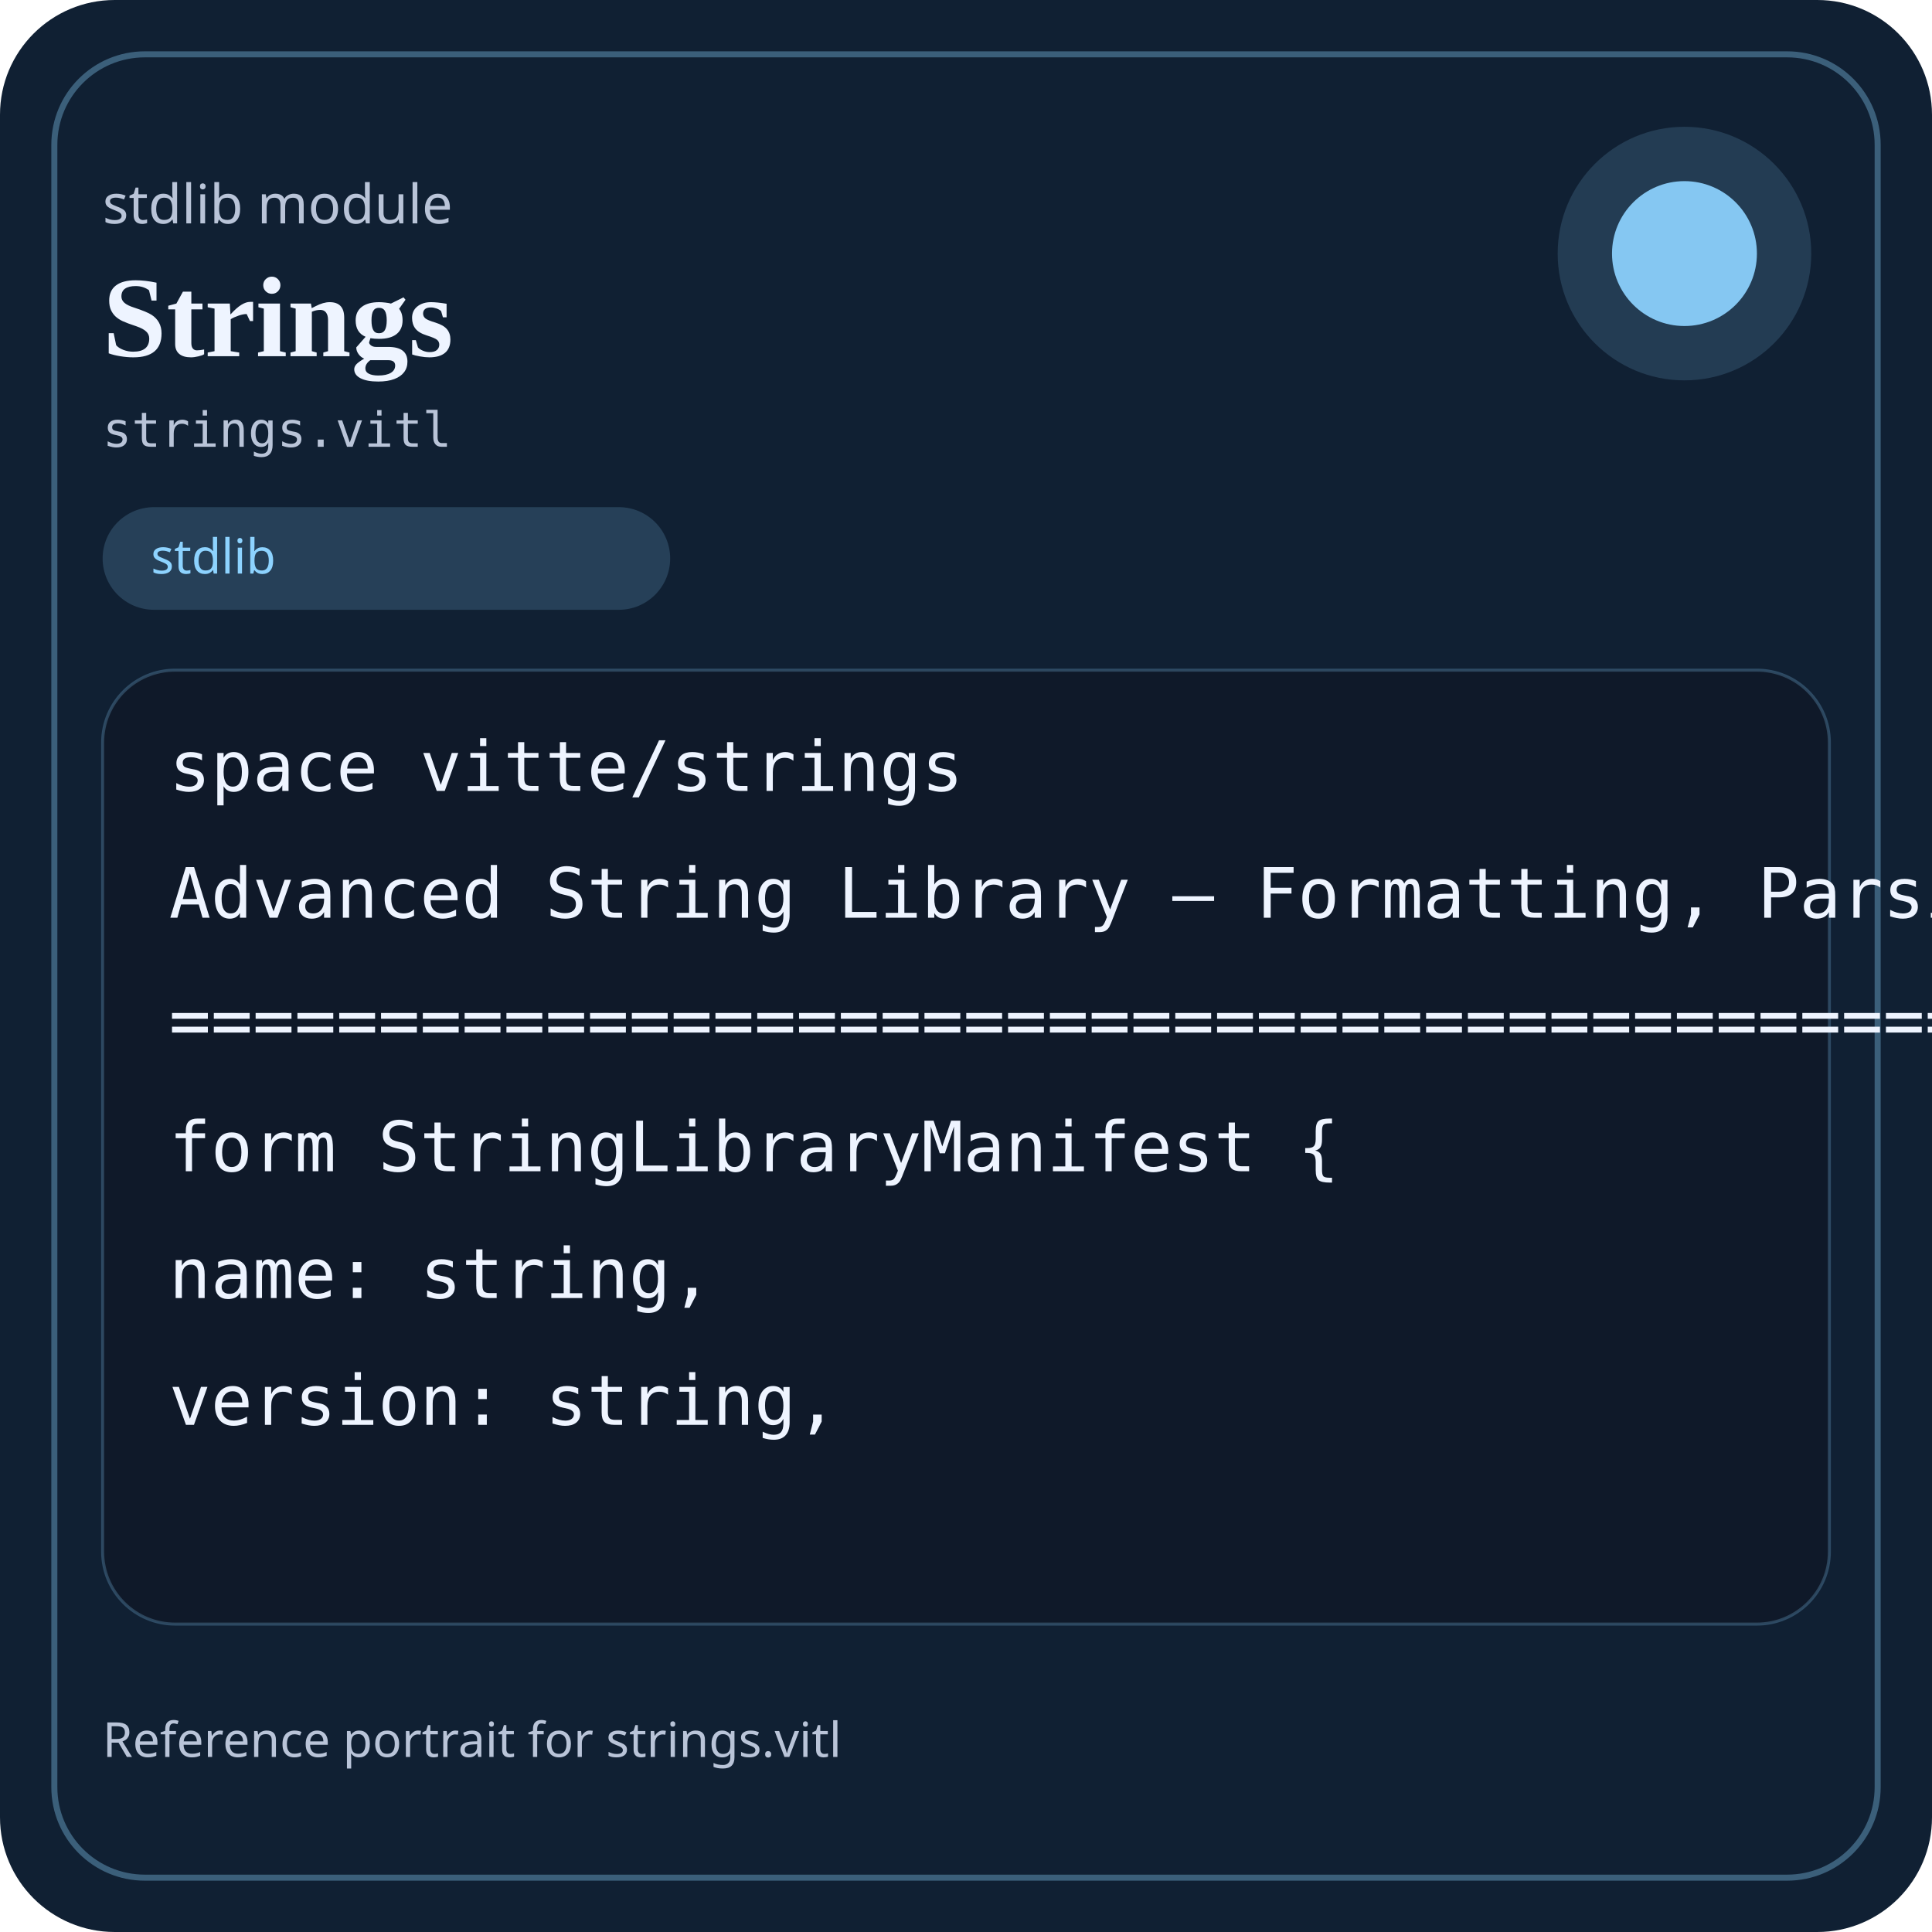
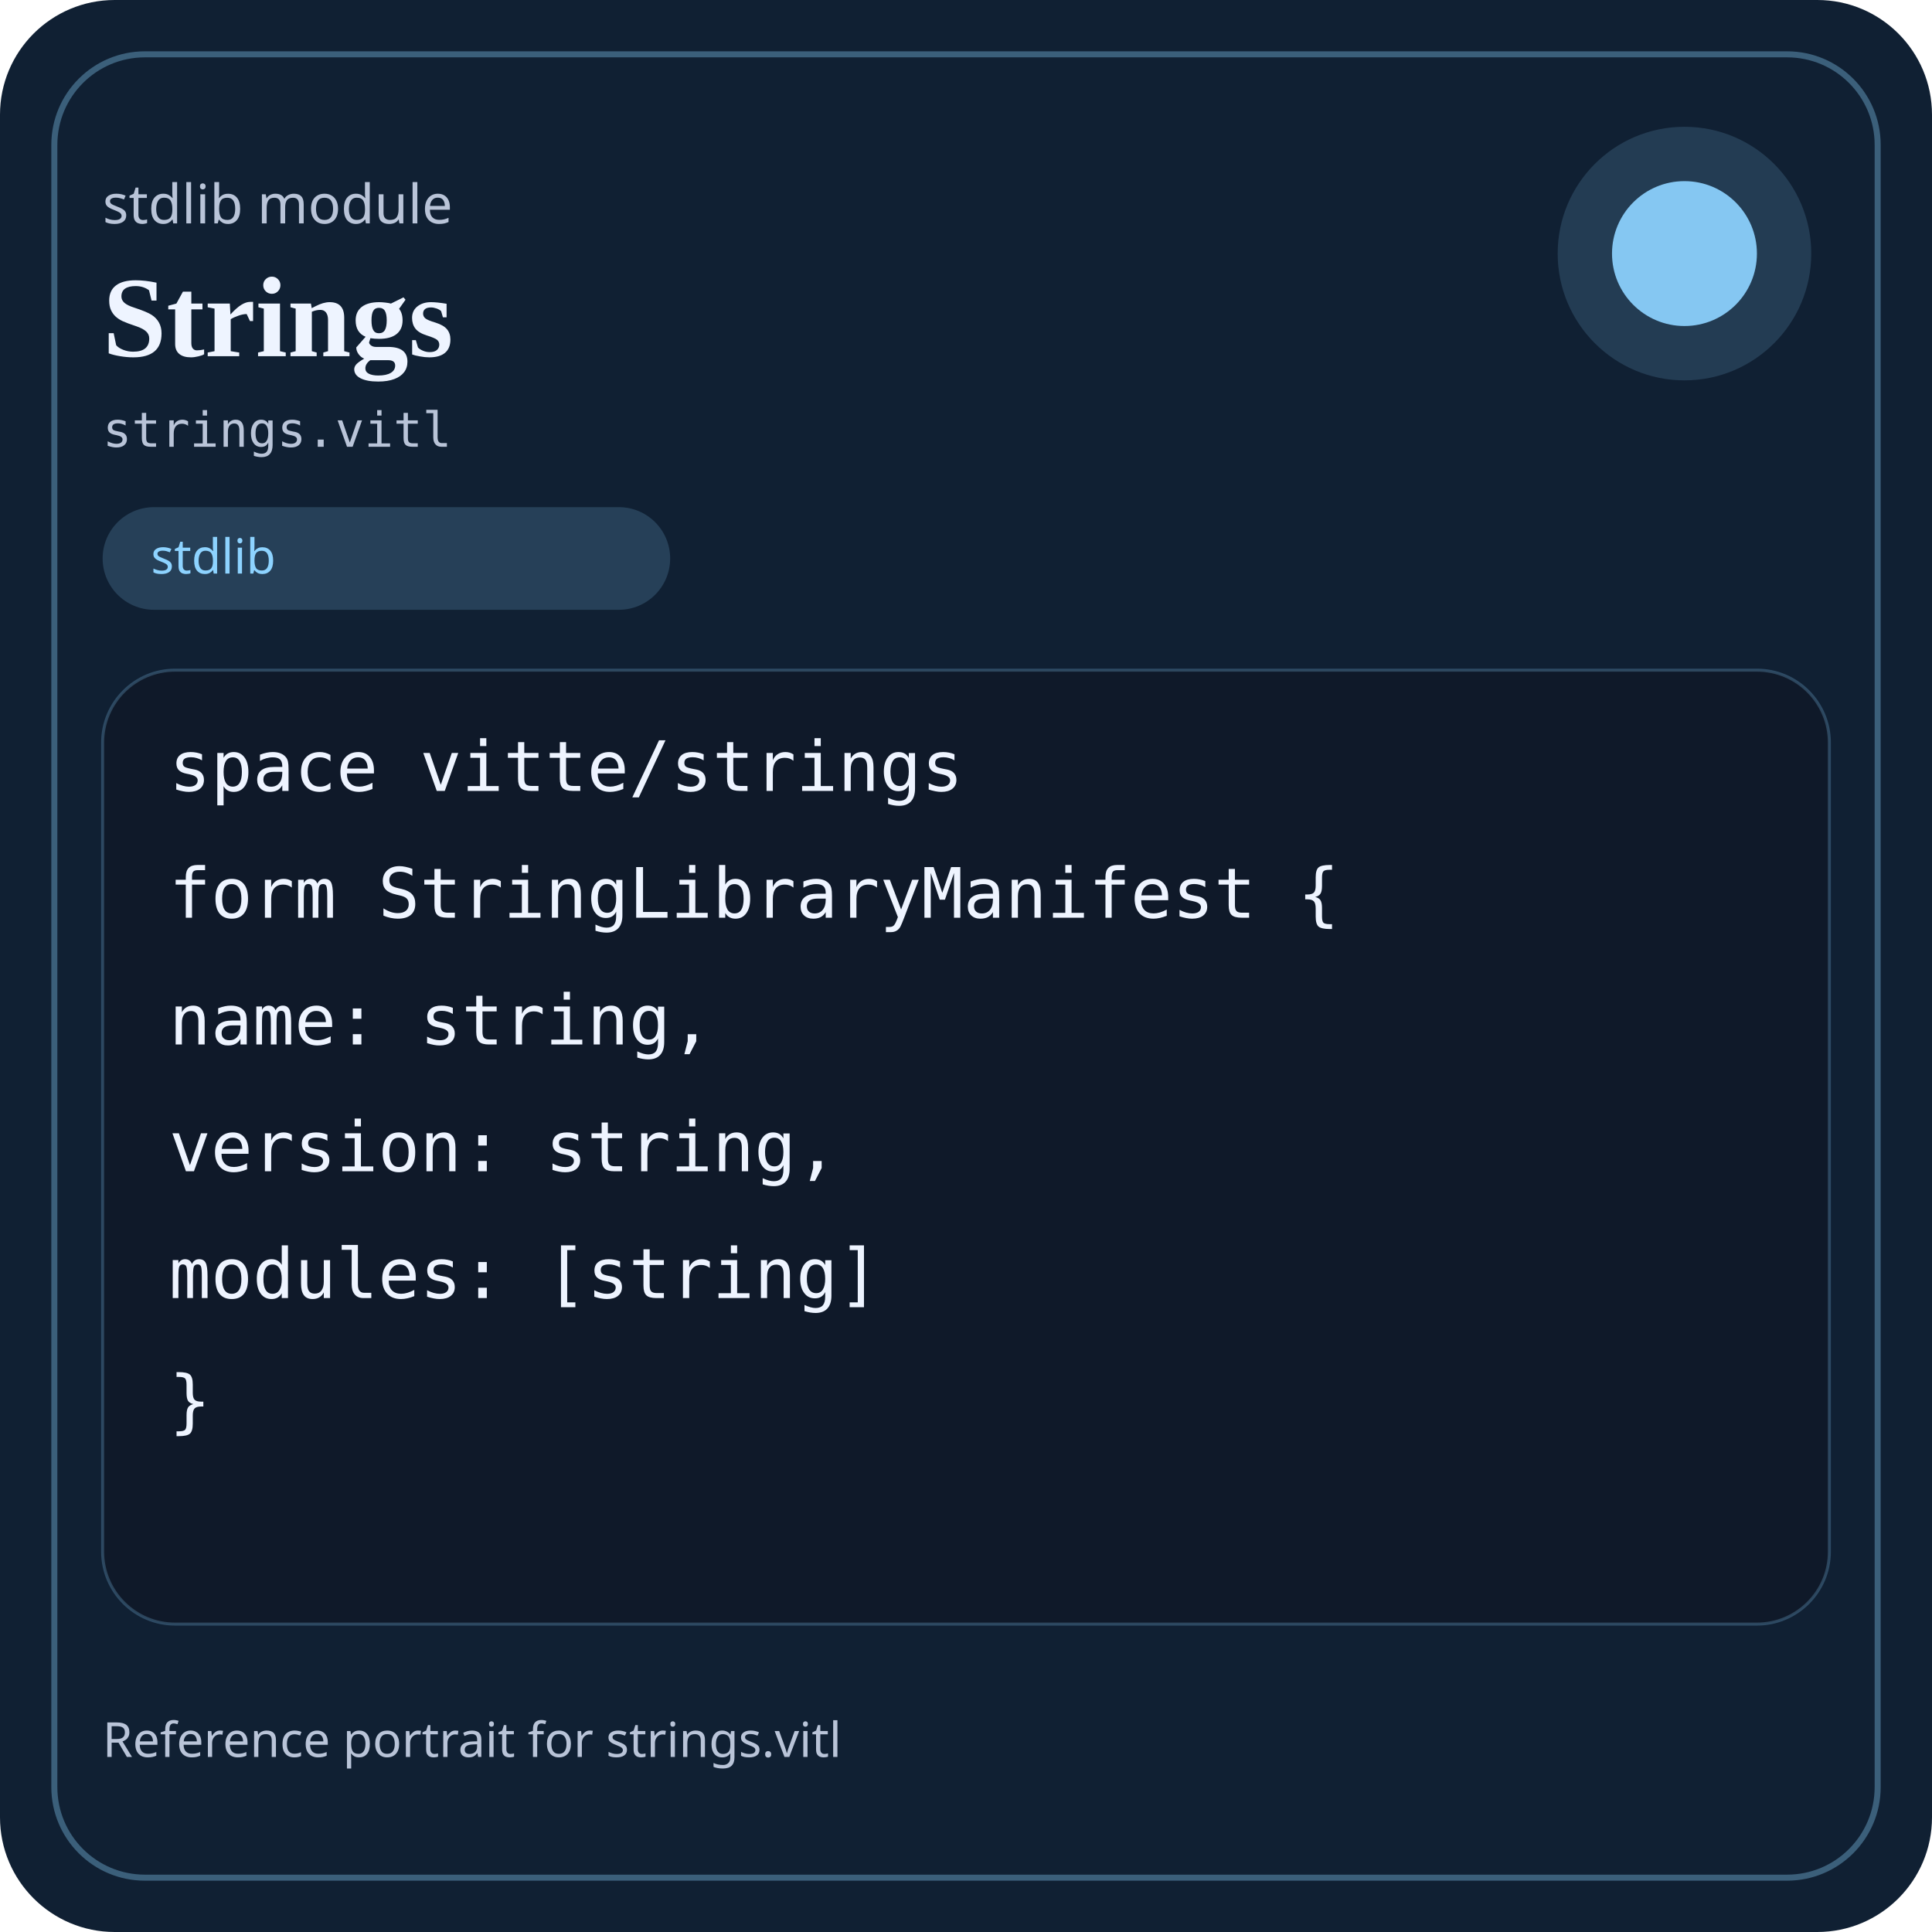
<svg xmlns="http://www.w3.org/2000/svg" width="640" height="640" viewBox="0 0 640 640" role="img" aria-labelledby="title desc">
  <rect width="640" height="640" rx="38" fill="#102033" />
  <rect x="18" y="18" width="604" height="604" rx="30" fill="none" stroke="#8dd3ff" stroke-opacity="0.35" stroke-width="2" />
  <circle cx="558" cy="84" r="42" fill="#8dd3ff" fill-opacity="0.16" />
  <circle cx="558" cy="84" r="24" fill="#8dd3ff" fill-opacity="0.92" />
  <text x="34" y="74" font-family="ui-sans-serif, system-ui, sans-serif" font-size="18" fill="#b9c4d8">stdlib module</text>
  <text x="34" y="118" font-family="Georgia, Times New Roman, serif" font-size="38" font-weight="700" fill="#eef4ff">Strings</text>
  <text x="34" y="148" font-family="ui-monospace, SFMono-Regular, Menlo, Consolas, monospace" font-size="16" fill="#b9c4d8">strings.vitl</text>
  <rect x="34" y="168" width="188" height="34" rx="17" fill="#8dd3ff" fill-opacity="0.18" />
  <text x="50" y="190" font-family="ui-sans-serif, system-ui, sans-serif" font-size="16" fill="#8dd3ff">stdlib</text>
  <rect x="34" y="222" width="572" height="316" rx="24" fill="#0f1726" fill-opacity="0.74" stroke="#8dd3ff" stroke-opacity="0.24" />
  <text x="56" y="262" font-family="ui-monospace, SFMono-Regular, Menlo, Consolas, monospace" font-size="23" fill="#eef4ff">space vitte/strings</text>
-   <text x="56" y="304" font-family="ui-monospace, SFMono-Regular, Menlo, Consolas, monospace" font-size="23" fill="#eef4ff">   Advanced String Library — Formatting, Parsing, Manipulation</text>
-   <text x="56" y="346" font-family="ui-monospace, SFMono-Regular, Menlo, Consolas, monospace" font-size="23" fill="#eef4ff">   ========================================================= &gt;&gt;&gt;</text>
-   <text x="56" y="388" font-family="ui-monospace, SFMono-Regular, Menlo, Consolas, monospace" font-size="23" fill="#eef4ff">form StringLibraryManifest {</text>
-   <text x="56" y="430" font-family="ui-monospace, SFMono-Regular, Menlo, Consolas, monospace" font-size="23" fill="#eef4ff">  name: string,</text>
-   <text x="56" y="472" font-family="ui-monospace, SFMono-Regular, Menlo, Consolas, monospace" font-size="23" fill="#eef4ff">  version: string,</text>
+   <text x="56" y="304" font-family="ui-monospace, SFMono-Regular, Menlo, Consolas, monospace" font-size="23" fill="#eef4ff">form StringLibraryManifest {</text>
+   <text x="56" y="346" font-family="ui-monospace, SFMono-Regular, Menlo, Consolas, monospace" font-size="23" fill="#eef4ff">  name: string,</text>
+   <text x="56" y="388" font-family="ui-monospace, SFMono-Regular, Menlo, Consolas, monospace" font-size="23" fill="#eef4ff">  version: string,</text>
+   <text x="56" y="430" font-family="ui-monospace, SFMono-Regular, Menlo, Consolas, monospace" font-size="23" fill="#eef4ff">  modules: [string]</text>
+   <text x="56" y="472" font-family="ui-monospace, SFMono-Regular, Menlo, Consolas, monospace" font-size="23" fill="#eef4ff">}</text>
  <text x="34" y="582" font-family="ui-sans-serif, system-ui, sans-serif" font-size="16" fill="#b9c4d8">Reference portrait for strings.vitl</text>
</svg>
